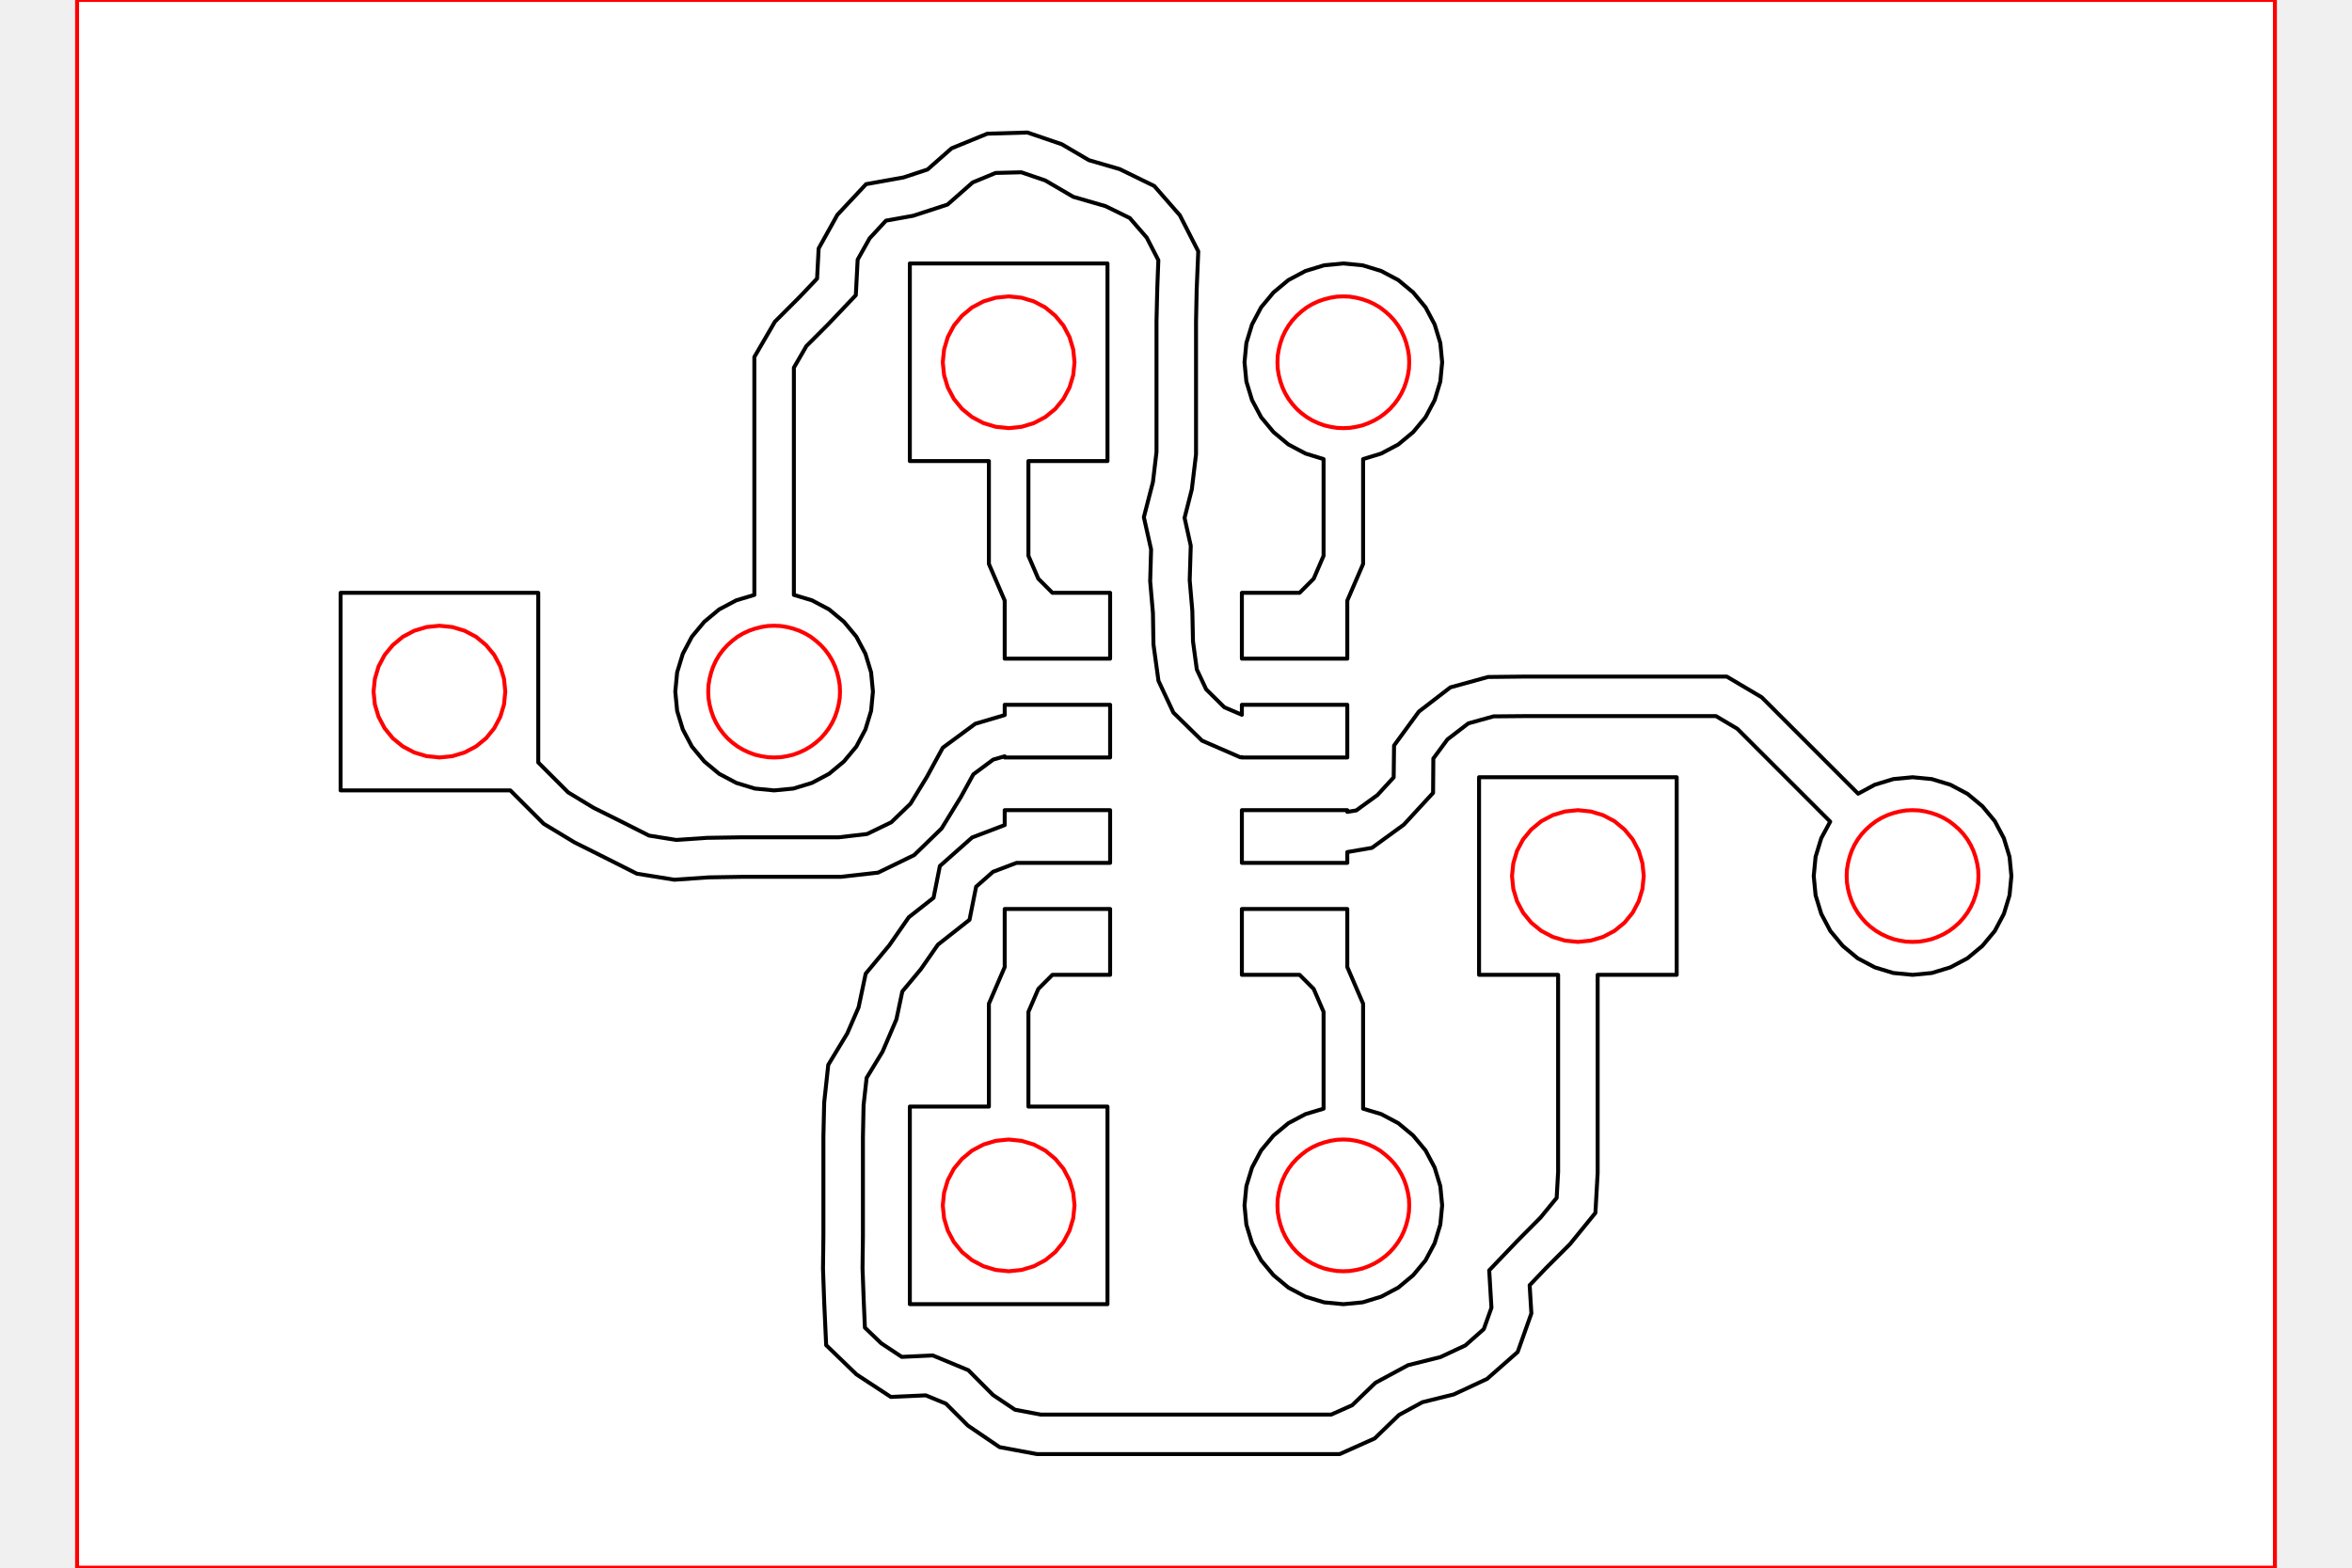
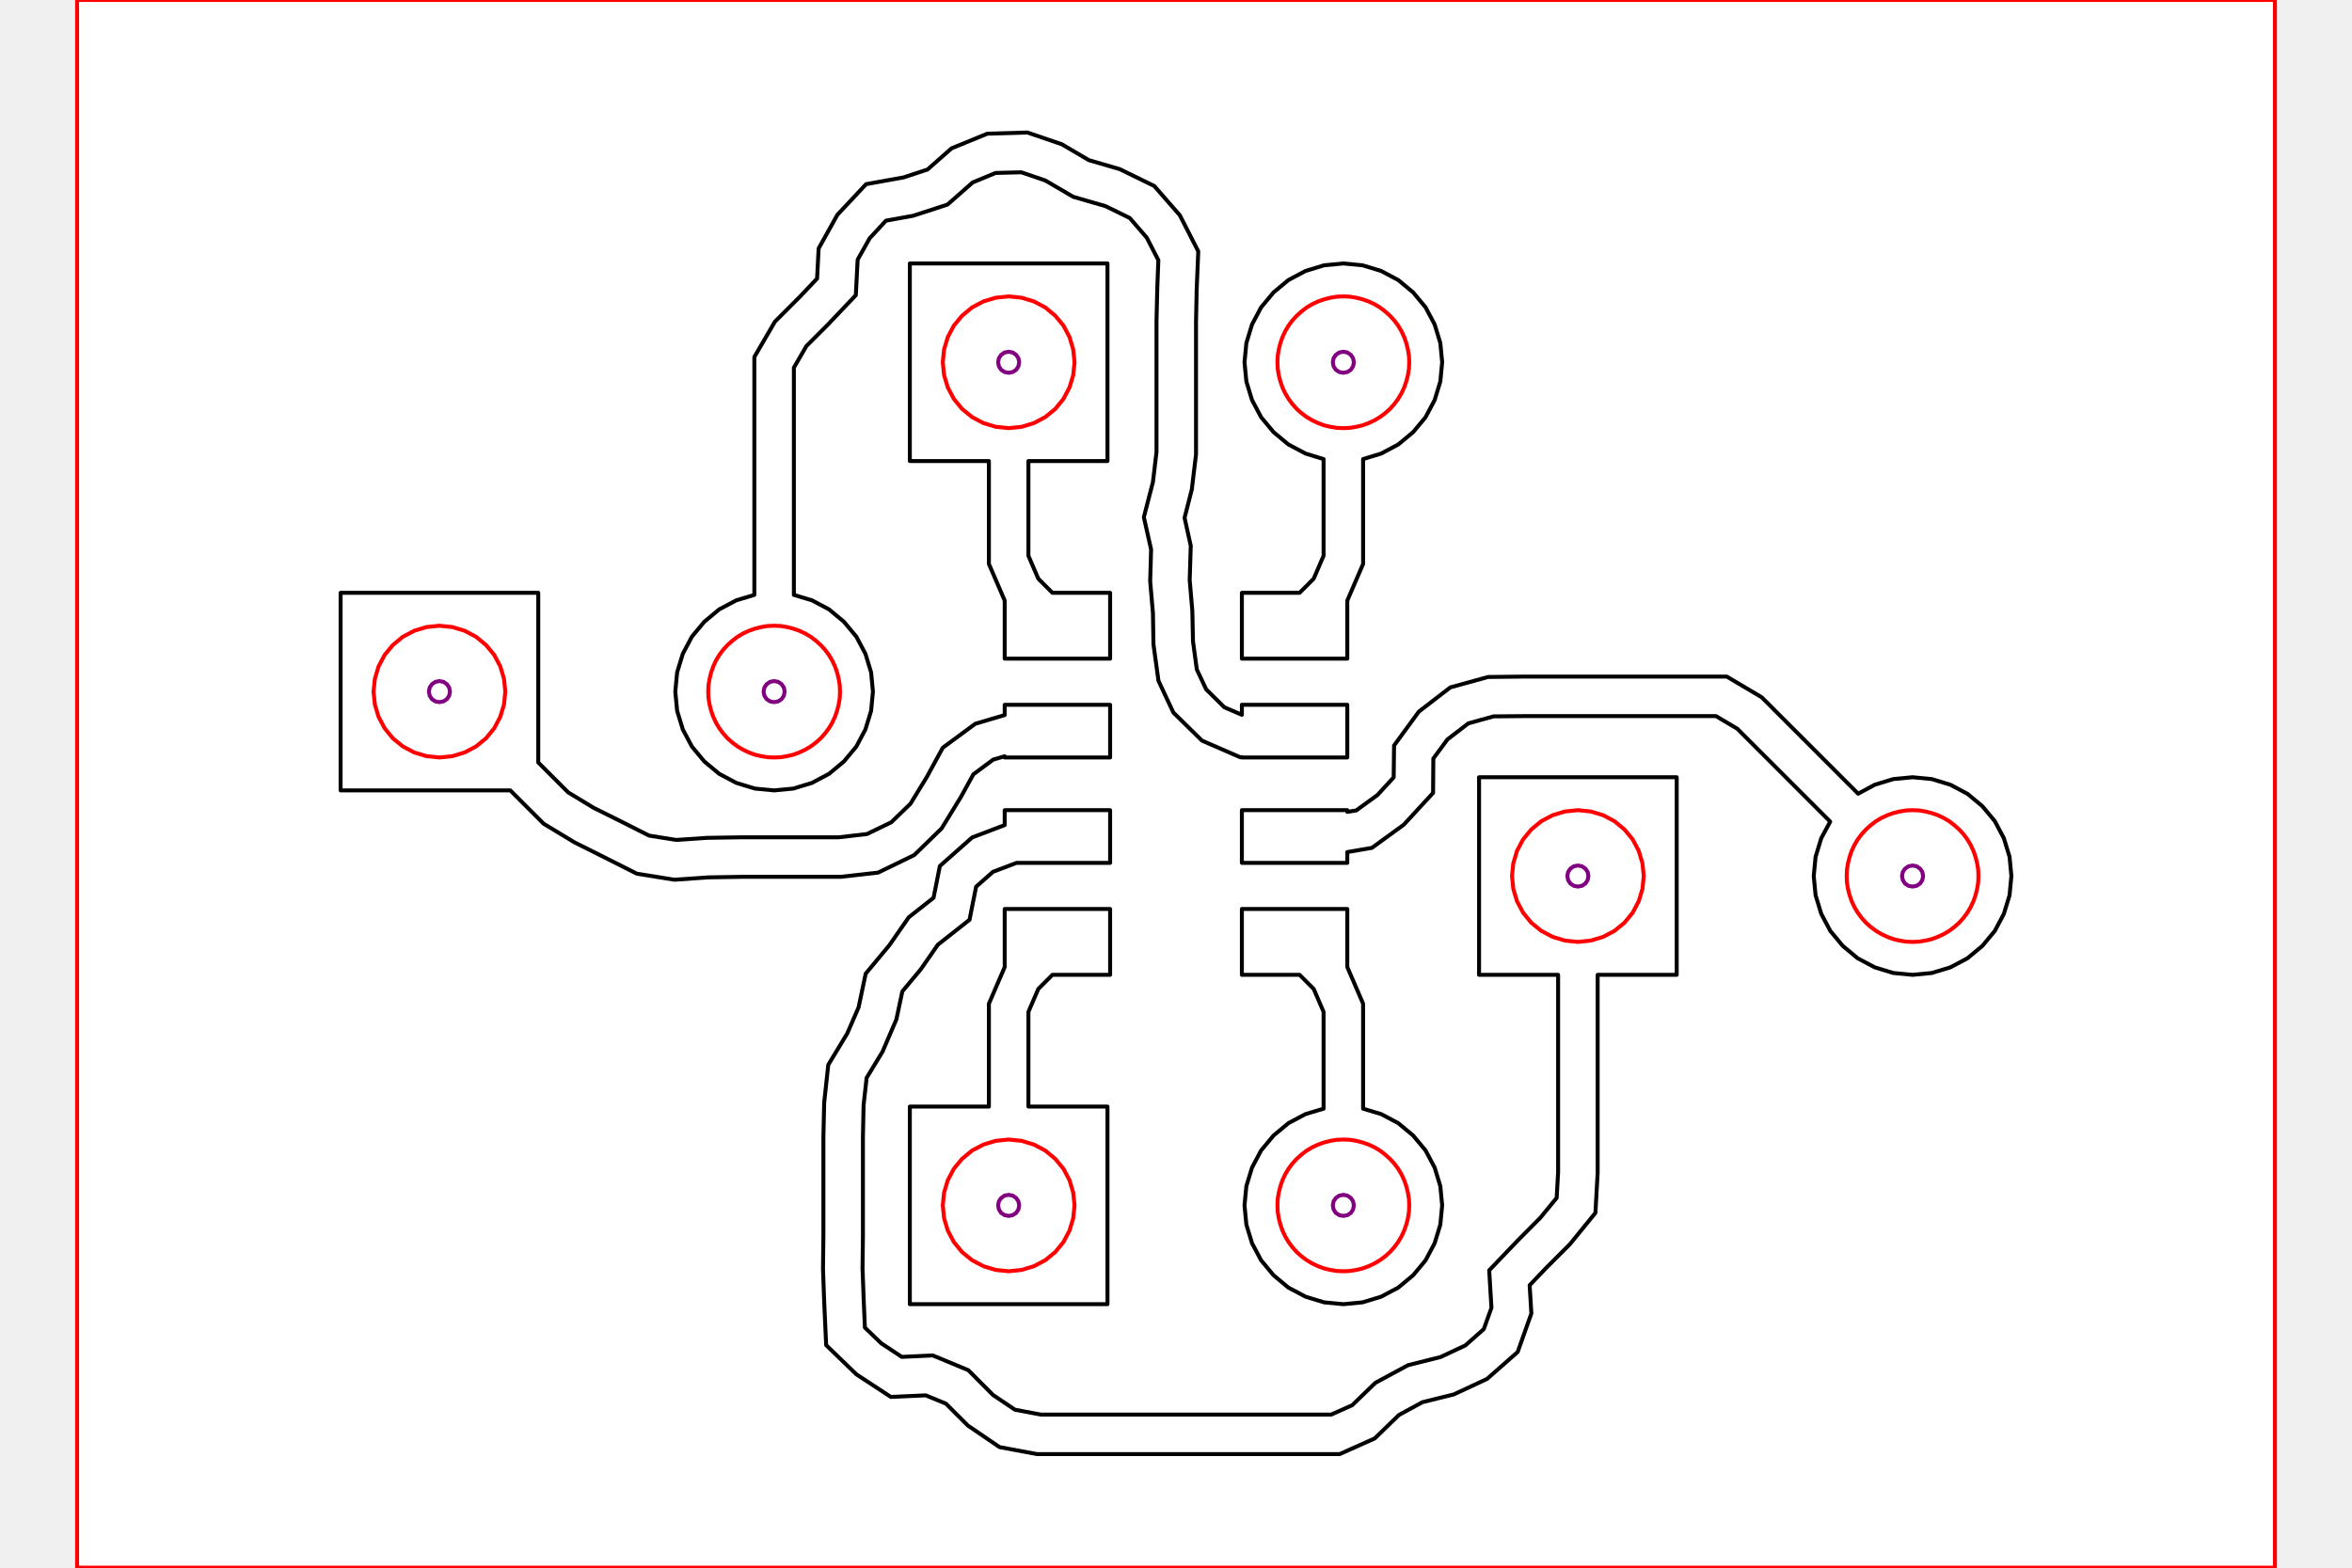
<svg xmlns="http://www.w3.org/2000/svg" width="600" height="400" viewBox="-2.5 -0.762 16.68 11.9" style="background-color: white;">
  <rect x="-2.5" y="-0.762" width="16.68" height="11.9" fill="white" />
  <g transform="matrix(1 0 0 -1 0 10.37584)">
    <g transform="matrix(1,0,0,1,0,0)">
      <path d="M 5.07 1.988 L 5.06 2.085 L 5.032 2.179 L 4.986 2.266 L 4.924 2.341 L 4.848 2.404 L 4.761 2.45 L 4.668 2.478 L 4.57 2.488 L 4.472 2.478 L 4.379 2.45 L 4.292 2.404 L 4.216 2.341 L 4.154 2.266 L 4.108 2.179 L 4.08 2.085 L 4.07 1.988 L 4.08 1.89 L 4.108 1.797 L 4.154 1.71 L 4.216 1.634 L 4.292 1.572 L 4.379 1.526 L 4.472 1.498 L 4.57 1.488 L 4.668 1.498 L 4.761 1.526 L 4.848 1.572 L 4.924 1.634 L 4.986 1.71 L 5.032 1.797 L 5.06 1.89 L 5.07 1.988 L 5.07 1.988 Z" fill="none" stroke="#FF0000" stroke-width="0.03" stroke-linecap="round" stroke-linejoin="round" />
    </g>
    <g transform="matrix(1,0,0,1,0,0)">
      <path d="M 7.61 1.988 L 7.608 2.037 L 7.6 2.085 L 7.588 2.133 L 7.572 2.179 L 7.551 2.224 L 7.526 2.266 L 7.497 2.305 L 7.464 2.341 L 7.427 2.374 L 7.388 2.404 L 7.346 2.429 L 7.301 2.45 L 7.255 2.466 L 7.208 2.478 L 7.159 2.486 L 7.11 2.488 L 7.061 2.486 L 7.012 2.478 L 6.965 2.466 L 6.919 2.45 L 6.874 2.429 L 6.832 2.404 L 6.793 2.374 L 6.756 2.341 L 6.723 2.305 L 6.694 2.266 L 6.669 2.224 L 6.648 2.179 L 6.632 2.133 L 6.62 2.085 L 6.612 2.037 L 6.61 1.988 L 6.612 1.939 L 6.62 1.89 L 6.632 1.843 L 6.648 1.797 L 6.669 1.752 L 6.694 1.71 L 6.723 1.671 L 6.756 1.634 L 6.793 1.601 L 6.832 1.572 L 6.874 1.547 L 6.919 1.526 L 6.965 1.509 L 7.012 1.498 L 7.061 1.49 L 7.11 1.488 L 7.159 1.49 L 7.208 1.498 L 7.255 1.509 L 7.301 1.526 L 7.346 1.547 L 7.388 1.572 L 7.427 1.601 L 7.464 1.634 L 7.497 1.671 L 7.526 1.71 L 7.551 1.752 L 7.572 1.797 L 7.588 1.843 L 7.6 1.89 L 7.608 1.939 L 7.61 1.988 L 7.61 1.988 Z" fill="none" stroke="#FF0000" stroke-width="0.03" stroke-linecap="round" stroke-linejoin="round" />
    </g>
    <g transform="matrix(1,0,0,1,0,0)">
      <path d="M 5.07 8.388 L 5.06 8.485 L 5.032 8.579 L 4.986 8.666 L 4.924 8.741 L 4.848 8.804 L 4.761 8.85 L 4.668 8.878 L 4.57 8.888 L 4.472 8.878 L 4.379 8.85 L 4.292 8.804 L 4.216 8.741 L 4.154 8.666 L 4.108 8.579 L 4.08 8.485 L 4.07 8.388 L 4.08 8.29 L 4.108 8.197 L 4.154 8.11 L 4.216 8.034 L 4.292 7.972 L 4.379 7.926 L 4.472 7.898 L 4.57 7.888 L 4.668 7.898 L 4.761 7.926 L 4.848 7.972 L 4.924 8.034 L 4.986 8.11 L 5.032 8.197 L 5.06 8.29 L 5.07 8.388 L 5.07 8.388 Z" fill="none" stroke="#FF0000" stroke-width="0.03" stroke-linecap="round" stroke-linejoin="round" />
    </g>
    <g transform="matrix(1,0,0,1,0,0)">
      <path d="M 7.61 8.388 L 7.608 8.437 L 7.6 8.485 L 7.588 8.533 L 7.572 8.579 L 7.551 8.624 L 7.526 8.666 L 7.497 8.705 L 7.464 8.741 L 7.427 8.774 L 7.388 8.804 L 7.346 8.829 L 7.301 8.85 L 7.255 8.866 L 7.208 8.878 L 7.159 8.886 L 7.11 8.888 L 7.061 8.886 L 7.012 8.878 L 6.965 8.866 L 6.919 8.85 L 6.874 8.829 L 6.832 8.804 L 6.793 8.774 L 6.756 8.741 L 6.723 8.705 L 6.694 8.666 L 6.669 8.624 L 6.648 8.579 L 6.632 8.533 L 6.62 8.485 L 6.612 8.437 L 6.61 8.388 L 6.612 8.339 L 6.62 8.29 L 6.632 8.243 L 6.648 8.197 L 6.669 8.152 L 6.694 8.11 L 6.723 8.071 L 6.756 8.034 L 6.793 8.001 L 6.832 7.972 L 6.874 7.947 L 6.919 7.926 L 6.965 7.909 L 7.012 7.898 L 7.061 7.89 L 7.11 7.888 L 7.159 7.89 L 7.208 7.898 L 7.255 7.909 L 7.301 7.926 L 7.346 7.947 L 7.388 7.972 L 7.427 8.001 L 7.464 8.034 L 7.497 8.071 L 7.526 8.11 L 7.551 8.152 L 7.572 8.197 L 7.588 8.243 L 7.6 8.29 L 7.608 8.339 L 7.61 8.388 L 7.61 8.388 Z" fill="none" stroke="#FF0000" stroke-width="0.03" stroke-linecap="round" stroke-linejoin="round" />
    </g>
    <g transform="matrix(1,0,0,1,0,0)">
      <path d="M 0.75 5.888 L 0.74 5.985 L 0.712 6.079 L 0.666 6.166 L 0.604 6.241 L 0.528 6.304 L 0.441 6.35 L 0.348 6.378 L 0.25 6.388 L 0.152 6.378 L 0.059 6.35 L -0.028 6.304 L -0.104 6.241 L -0.166 6.166 L -0.212 6.079 L -0.24 5.985 L -0.25 5.888 L -0.24 5.79 L -0.212 5.697 L -0.166 5.61 L -0.104 5.534 L -0.028 5.472 L 0.059 5.426 L 0.152 5.398 L 0.25 5.388 L 0.348 5.398 L 0.441 5.426 L 0.528 5.472 L 0.604 5.534 L 0.666 5.61 L 0.712 5.697 L 0.74 5.79 L 0.75 5.888 L 0.75 5.888 Z" fill="none" stroke="#FF0000" stroke-width="0.03" stroke-linecap="round" stroke-linejoin="round" />
    </g>
    <g transform="matrix(1,0,0,1,0,0)">
      <path d="M 3.29 5.888 L 3.288 5.937 L 3.28 5.985 L 3.268 6.033 L 3.252 6.079 L 3.231 6.124 L 3.206 6.166 L 3.177 6.205 L 3.144 6.241 L 3.107 6.274 L 3.068 6.304 L 3.026 6.329 L 2.981 6.35 L 2.935 6.366 L 2.888 6.378 L 2.839 6.386 L 2.79 6.388 L 2.741 6.386 L 2.692 6.378 L 2.645 6.366 L 2.599 6.35 L 2.554 6.329 L 2.512 6.304 L 2.473 6.274 L 2.436 6.241 L 2.403 6.205 L 2.374 6.166 L 2.349 6.124 L 2.328 6.079 L 2.312 6.033 L 2.3 5.985 L 2.292 5.937 L 2.29 5.888 L 2.292 5.839 L 2.3 5.79 L 2.312 5.743 L 2.328 5.697 L 2.349 5.652 L 2.374 5.61 L 2.403 5.571 L 2.436 5.534 L 2.473 5.501 L 2.512 5.472 L 2.554 5.447 L 2.599 5.426 L 2.645 5.409 L 2.692 5.398 L 2.741 5.39 L 2.79 5.388 L 2.839 5.39 L 2.888 5.398 L 2.935 5.409 L 2.981 5.426 L 3.026 5.447 L 3.068 5.472 L 3.107 5.501 L 3.144 5.534 L 3.177 5.571 L 3.206 5.61 L 3.231 5.652 L 3.252 5.697 L 3.268 5.743 L 3.28 5.79 L 3.288 5.839 L 3.29 5.888 L 3.29 5.888 Z" fill="none" stroke="#FF0000" stroke-width="0.03" stroke-linecap="round" stroke-linejoin="round" />
    </g>
    <g transform="matrix(1,0,0,1,0,0)">
      <path d="M 9.39 4.488 L 9.38 4.585 L 9.352 4.679 L 9.306 4.766 L 9.244 4.841 L 9.168 4.904 L 9.081 4.95 L 8.988 4.978 L 8.89 4.988 L 8.792 4.978 L 8.699 4.95 L 8.612 4.904 L 8.536 4.841 L 8.474 4.766 L 8.428 4.679 L 8.4 4.585 L 8.39 4.488 L 8.4 4.39 L 8.428 4.297 L 8.474 4.21 L 8.536 4.134 L 8.612 4.072 L 8.699 4.026 L 8.792 3.998 L 8.89 3.988 L 8.988 3.998 L 9.081 4.026 L 9.168 4.072 L 9.244 4.134 L 9.306 4.21 L 9.352 4.297 L 9.38 4.39 L 9.39 4.488 L 9.39 4.488 Z" fill="none" stroke="#FF0000" stroke-width="0.03" stroke-linecap="round" stroke-linejoin="round" />
    </g>
    <g transform="matrix(1,0,0,1,0,0)">
      <path d="M 11.93 4.488 L 11.928 4.537 L 11.92 4.585 L 11.908 4.633 L 11.892 4.679 L 11.871 4.724 L 11.846 4.766 L 11.817 4.805 L 11.784 4.841 L 11.747 4.874 L 11.708 4.904 L 11.666 4.929 L 11.621 4.95 L 11.575 4.966 L 11.528 4.978 L 11.479 4.986 L 11.43 4.988 L 11.381 4.986 L 11.332 4.978 L 11.285 4.966 L 11.239 4.95 L 11.194 4.929 L 11.152 4.904 L 11.113 4.874 L 11.076 4.841 L 11.043 4.805 L 11.014 4.766 L 10.989 4.724 L 10.968 4.679 L 10.952 4.633 L 10.94 4.585 L 10.932 4.537 L 10.93 4.488 L 10.932 4.439 L 10.94 4.39 L 10.952 4.343 L 10.968 4.297 L 10.989 4.252 L 11.014 4.21 L 11.043 4.171 L 11.076 4.134 L 11.113 4.101 L 11.152 4.072 L 11.194 4.047 L 11.239 4.026 L 11.285 4.009 L 11.332 3.998 L 11.381 3.99 L 11.43 3.988 L 11.479 3.99 L 11.528 3.998 L 11.575 4.009 L 11.621 4.026 L 11.666 4.047 L 11.708 4.072 L 11.747 4.101 L 11.784 4.134 L 11.817 4.171 L 11.846 4.21 L 11.871 4.252 L 11.892 4.297 L 11.908 4.343 L 11.92 4.39 L 11.928 4.439 L 11.93 4.488 L 11.93 4.488 Z" fill="none" stroke="#FF0000" stroke-width="0.03" stroke-linecap="round" stroke-linejoin="round" />
    </g>
    <g transform="matrix(1,0,0,1,0,0)">
      <path d="M -2.5 -0.762 L 14.18 -0.762 L 14.18 11.138 L -2.5 11.138 L -2.5 -0.762 L -2.5 -0.762 Z" fill="none" stroke="#FF0000" stroke-width="0.03" stroke-linecap="round" stroke-linejoin="round" />
    </g>
    <g transform="matrix(1,0,0,1,0,0)">
-       <path d="M 7.14 4.67 L 7.327 4.702 L 7.569 4.878 L 7.791 5.119 L 7.793 5.38 L 7.9 5.525 L 8.059 5.647 L 8.25 5.7 L 8.48 5.702 L 9.938 5.702 L 10.1 5.606 L 10.805 4.901 L 10.737 4.775 L 10.694 4.634 L 10.68 4.488 L 10.694 4.342 L 10.737 4.201 L 10.806 4.071 L 10.9 3.958 L 11.013 3.864 L 11.143 3.795 L 11.284 3.752 L 11.43 3.738 L 11.576 3.752 L 11.717 3.795 L 11.847 3.864 L 11.96 3.958 L 12.054 4.071 L 12.123 4.201 L 12.166 4.342 L 12.18 4.488 L 12.166 4.634 L 12.123 4.775 L 12.054 4.905 L 11.96 5.018 L 11.847 5.112 L 11.717 5.181 L 11.576 5.224 L 11.43 5.238 L 11.284 5.224 L 11.143 5.181 L 11.017 5.113 L 10.285 5.845 L 10.02 6.002 L 8.478 6.002 L 8.208 5.999 L 7.922 5.92 L 7.683 5.736 L 7.495 5.479 L 7.492 5.237 L 7.369 5.103 L 7.208 4.986 L 7.14 4.975 L 7.14 4.988 L 6.34 4.988 L 6.34 4.588 L 7.14 4.588 L 7.14 4.67 L 7.14 4.67" fill="none" stroke="#000000" stroke-width="0.03" stroke-linecap="round" stroke-linejoin="round" />
+       <path d="M 4.65 1.988 L 4.644 2.019 L 4.627 2.044 L 4.601 2.062 L 4.57 2.068 L 4.539 2.062 L 4.513 2.044 L 4.496 2.019 L 4.49 1.988 L 4.496 1.957 L 4.513 1.931 L 4.539 1.914 L 4.57 1.908 L 4.601 1.914 L 4.627 1.931 L 4.644 1.957 L 4.65 1.988 L 4.65 1.988 Z" fill="none" stroke="#800080" stroke-width="0.03" stroke-linecap="round" stroke-linejoin="round" />
    </g>
    <g transform="matrix(1,0,0,1,0,0)">
-       <path d="M 4.63 4.588 L 5.34 4.588 L 5.34 4.988 L 4.54 4.988 L 4.54 4.875 L 4.293 4.781 L 4.048 4.564 L 4 4.323 L 3.812 4.175 L 3.664 3.962 L 3.485 3.747 L 3.431 3.491 L 3.345 3.293 L 3.201 3.055 L 3.17 2.769 L 3.164 2.511 L 3.164 2.009 L 3.164 1.76 L 3.161 1.507 L 3.17 1.254 L 3.185 0.927 L 3.415 0.705 L 3.676 0.534 L 3.941 0.546 L 4.094 0.483 L 4.26 0.317 L 4.501 0.153 L 4.786 0.1 L 7.082 0.1 L 7.348 0.219 L 7.532 0.397 L 7.71 0.494 L 7.948 0.553 L 8.201 0.671 L 8.433 0.875 L 8.537 1.168 L 8.524 1.382 L 8.649 1.513 L 8.83 1.694 L 9.023 1.931 L 9.04 2.234 L 9.04 3.738 L 9.64 3.738 L 9.64 5.238 L 8.14 5.238 L 8.14 3.738 L 8.74 3.738 L 8.74 2.242 L 8.729 2.045 L 8.606 1.895 L 8.434 1.722 L 8.217 1.495 L 8.234 1.211 L 8.176 1.049 L 8.036 0.925 L 7.848 0.837 L 7.601 0.775 L 7.353 0.641 L 7.177 0.471 L 7.018 0.4 L 4.814 0.4 L 4.618 0.437 L 4.451 0.549 L 4.264 0.737 L 3.994 0.849 L 3.759 0.838 L 3.603 0.941 L 3.479 1.06 L 3.47 1.266 L 3.461 1.511 L 3.464 1.758 L 3.464 2.009 L 3.464 2.508 L 3.469 2.749 L 3.492 2.956 L 3.613 3.155 L 3.718 3.4 L 3.763 3.612 L 3.903 3.78 L 4.033 3.967 L 4.273 4.156 L 4.323 4.407 L 4.451 4.52 L 4.63 4.588 L 4.63 4.588" fill="none" stroke="#000000" stroke-width="0.03" stroke-linecap="round" stroke-linejoin="round" />
+       <path d="M 7.19 1.988 L 7.184 2.019 L 7.167 2.044 L 7.141 2.062 L 7.11 2.068 L 7.079 2.062 L 7.053 2.044 L 7.036 2.019 L 7.03 1.988 L 7.036 1.957 L 7.053 1.931 L 7.079 1.914 L 7.11 1.908 L 7.141 1.914 L 7.167 1.931 L 7.184 1.957 L 7.19 1.988 L 7.19 1.988 Z" fill="none" stroke="#800080" stroke-width="0.03" stroke-linecap="round" stroke-linejoin="round" />
    </g>
    <g transform="matrix(1,0,0,1,0,0)">
-       <path d="M 6.34 5.391 L 6.34 5.388 L 7.14 5.388 L 7.14 5.788 L 6.34 5.788 L 6.34 5.712 L 6.207 5.769 L 6.069 5.905 L 5.998 6.056 L 5.969 6.269 L 5.964 6.5 L 5.944 6.734 L 5.952 6.995 L 5.905 7.207 L 5.96 7.423 L 5.992 7.689 L 5.992 8.448 L 5.992 8.697 L 5.997 8.943 L 6.009 9.23 L 5.869 9.504 L 5.675 9.726 L 5.413 9.854 L 5.179 9.922 L 4.973 10.043 L 4.712 10.132 L 4.408 10.123 L 4.137 10.012 L 3.954 9.851 L 3.772 9.791 L 3.488 9.74 L 3.27 9.507 L 3.128 9.252 L 3.116 9.023 L 2.985 8.885 L 2.796 8.696 L 2.64 8.428 L 2.64 6.622 L 2.503 6.581 L 2.373 6.512 L 2.26 6.418 L 2.166 6.305 L 2.097 6.175 L 2.054 6.034 L 2.04 5.888 L 2.054 5.742 L 2.097 5.601 L 2.166 5.471 L 2.26 5.358 L 2.373 5.264 L 2.503 5.195 L 2.644 5.152 L 2.79 5.138 L 2.936 5.152 L 3.077 5.195 L 3.207 5.264 L 3.32 5.358 L 3.414 5.471 L 3.483 5.601 L 3.526 5.742 L 3.54 5.888 L 3.526 6.034 L 3.483 6.175 L 3.414 6.305 L 3.32 6.418 L 3.207 6.512 L 3.077 6.581 L 2.94 6.622 L 2.94 8.347 L 3.035 8.511 L 3.2 8.676 L 3.41 8.897 L 3.424 9.167 L 3.515 9.329 L 3.639 9.463 L 3.845 9.5 L 4.106 9.585 L 4.297 9.753 L 4.471 9.825 L 4.666 9.83 L 4.848 9.768 L 5.06 9.644 L 5.305 9.573 L 5.489 9.483 L 5.618 9.334 L 5.706 9.163 L 5.698 8.953 L 5.692 8.7 L 5.692 8.448 L 5.692 7.707 L 5.665 7.479 L 5.596 7.212 L 5.651 6.967 L 5.644 6.726 L 5.665 6.484 L 5.669 6.246 L 5.707 5.97 L 5.82 5.729 L 6.037 5.516 L 6.329 5.389 L 6.34 5.391 L 6.34 5.391" fill="none" stroke="#000000" stroke-width="0.03" stroke-linecap="round" stroke-linejoin="round" />
+       <path d="M 4.65 8.388 L 4.644 8.419 L 4.627 8.444 L 4.601 8.462 L 4.57 8.468 L 4.539 8.462 L 4.513 8.444 L 4.496 8.419 L 4.49 8.388 L 4.496 8.357 L 4.513 8.331 L 4.539 8.314 L 4.57 8.308 L 4.601 8.314 L 4.627 8.331 L 4.644 8.357 L 4.65 8.388 L 4.65 8.388 Z" fill="none" stroke="#800080" stroke-width="0.03" stroke-linecap="round" stroke-linejoin="round" />
    </g>
    <g transform="matrix(1,0,0,1,0,0)">
-       <path d="M 4.54 5.397 L 4.54 5.388 L 5.34 5.388 L 5.34 5.788 L 4.54 5.788 L 4.54 5.71 L 4.317 5.644 L 4.07 5.462 L 3.949 5.24 L 3.825 5.037 L 3.679 4.896 L 3.495 4.807 L 3.28 4.782 L 2.537 4.782 L 2.282 4.778 L 2.047 4.762 L 1.841 4.795 L 1.639 4.897 L 1.42 5.006 L 1.227 5.123 L 1 5.35 L 1 6.638 L -0.5 6.638 L -0.5 5.138 L 0.788 5.138 L 1.041 4.885 L 1.276 4.743 L 1.504 4.629 L 1.748 4.506 L 2.033 4.46 L 2.295 4.478 L 2.54 4.482 L 3.297 4.482 L 3.579 4.514 L 3.853 4.647 L 4.061 4.849 L 4.208 5.089 L 4.302 5.26 L 4.453 5.372 L 4.54 5.397 L 4.54 5.397" fill="none" stroke="#000000" stroke-width="0.03" stroke-linecap="round" stroke-linejoin="round" />
+       <path d="M 7.19 8.388 L 7.184 8.419 L 7.167 8.444 L 7.141 8.462 L 7.11 8.468 L 7.079 8.462 L 7.053 8.444 L 7.036 8.419 L 7.03 8.388 L 7.036 8.357 L 7.053 8.331 L 7.079 8.314 L 7.11 8.308 L 7.141 8.314 L 7.167 8.331 L 7.184 8.357 L 7.19 8.388 L 7.19 8.388 Z" fill="none" stroke="#800080" stroke-width="0.03" stroke-linecap="round" stroke-linejoin="round" />
+     </g>
+     <g transform="matrix(1,0,0,1,0,0)">
+       <path d="M 0.33 5.888 L 0.324 5.919 L 0.307 5.944 L 0.281 5.962 L 0.25 5.968 L 0.219 5.962 L 0.193 5.944 L 0.176 5.919 L 0.17 5.888 L 0.176 5.857 L 0.193 5.831 L 0.219 5.814 L 0.25 5.808 L 0.281 5.814 L 0.307 5.831 L 0.324 5.857 L 0.33 5.888 L 0.33 5.888 Z" fill="none" stroke="#800080" stroke-width="0.03" stroke-linecap="round" stroke-linejoin="round" />
+     </g>
+     <g transform="matrix(1,0,0,1,0,0)">
+       <path d="M 2.87 5.888 L 2.864 5.919 L 2.847 5.944 L 2.821 5.962 L 2.79 5.968 L 2.759 5.962 L 2.733 5.944 L 2.716 5.919 L 2.71 5.888 L 2.716 5.857 L 2.733 5.831 L 2.759 5.814 L 2.79 5.808 L 2.821 5.814 L 2.847 5.831 L 2.864 5.857 L 2.87 5.888 L 2.87 5.888 Z" fill="none" stroke="#800080" stroke-width="0.03" stroke-linecap="round" stroke-linejoin="round" />
+     </g>
+     <g transform="matrix(1,0,0,1,0,0)">
+       <path d="M 8.97 4.488 L 8.964 4.519 L 8.947 4.544 L 8.921 4.562 L 8.89 4.568 L 8.859 4.562 L 8.833 4.544 L 8.816 4.519 L 8.81 4.488 L 8.816 4.457 L 8.833 4.431 L 8.859 4.414 L 8.89 4.408 L 8.921 4.414 L 8.947 4.431 L 8.964 4.457 L 8.97 4.488 L 8.97 4.488 Z" fill="none" stroke="#800080" stroke-width="0.03" stroke-linecap="round" stroke-linejoin="round" />
+     </g>
+     <g transform="matrix(1,0,0,1,0,0)">
+       <path d="M 11.51 4.488 L 11.504 4.519 L 11.487 4.544 L 11.461 4.562 L 11.43 4.568 L 11.399 4.562 L 11.373 4.544 L 11.356 4.519 L 11.35 4.488 L 11.356 4.457 L 11.373 4.431 L 11.399 4.414 L 11.43 4.408 L 11.461 4.414 L 11.487 4.431 L 11.504 4.457 L 11.51 4.488 L 11.51 4.488 Z" fill="none" stroke="#800080" stroke-width="0.03" stroke-linecap="round" stroke-linejoin="round" />
+     </g>
+     <g transform="matrix(1,0,0,1,0,0)">
+       <path d="M 11.576 3.752 L 11.717 3.795 L 11.847 3.864 L 11.96 3.958 L 12.054 4.071 L 12.123 4.201 L 12.166 4.342 L 12.18 4.488 L 12.166 4.634 L 12.123 4.775 L 12.054 4.905 L 11.96 5.018 L 11.847 5.112 L 11.717 5.181 L 11.576 5.224 L 11.43 5.238 L 11.284 5.224 L 11.143 5.181 L 11.017 5.113 L 10.285 5.845 L 10.02 6.002 L 8.478 6.002 L 8.208 5.999 L 7.922 5.92 L 7.683 5.736 L 7.495 5.479 L 7.492 5.237 L 7.369 5.103 L 7.208 4.986 L 7.14 4.975 L 7.14 4.988 L 6.34 4.988 L 6.34 4.588 L 7.14 4.588 L 7.14 4.67 L 7.327 4.702 L 7.569 4.878 L 7.791 5.119 L 7.793 5.38 L 7.9 5.525 L 8.059 5.647 L 8.25 5.7 L 8.48 5.702 L 9.938 5.702 L 10.1 5.606 L 10.805 4.901 L 10.737 4.775 L 10.694 4.634 L 10.68 4.488 L 10.694 4.342 L 10.737 4.201 L 10.806 4.071 L 10.9 3.958 L 11.013 3.864 L 11.143 3.795 L 11.284 3.752 L 11.43 3.738 L 11.576 3.752 L 11.576 3.752" fill="none" stroke="#000000" stroke-width="0.03" stroke-linecap="round" stroke-linejoin="round" />
+     </g>
+     <g transform="matrix(1,0,0,1,0,0)">
+       <path d="M 7.348 0.219 L 7.532 0.397 L 7.71 0.494 L 7.948 0.553 L 8.201 0.671 L 8.433 0.875 L 8.537 1.168 L 8.524 1.382 L 8.649 1.513 L 8.83 1.694 L 9.023 1.931 L 9.04 2.234 L 9.04 3.738 L 9.64 3.738 L 9.64 5.238 L 8.14 5.238 L 8.14 3.738 L 8.74 3.738 L 8.74 2.242 L 8.729 2.045 L 8.606 1.895 L 8.434 1.722 L 8.217 1.495 L 8.234 1.211 L 8.176 1.049 L 8.036 0.925 L 7.848 0.837 L 7.601 0.775 L 7.353 0.641 L 7.177 0.471 L 7.018 0.4 L 4.814 0.4 L 4.618 0.437 L 4.451 0.549 L 4.264 0.737 L 3.994 0.849 L 3.759 0.838 L 3.603 0.941 L 3.479 1.06 L 3.47 1.266 L 3.461 1.511 L 3.464 1.758 L 3.464 2.508 L 3.469 2.749 L 3.492 2.956 L 3.613 3.155 L 3.718 3.4 L 3.763 3.612 L 3.903 3.78 L 4.033 3.967 L 4.273 4.156 L 4.323 4.407 L 4.451 4.52 L 4.63 4.588 L 5.34 4.588 L 5.34 4.988 L 4.54 4.988 L 4.54 4.875 L 4.293 4.781 L 4.048 4.564 L 4 4.323 L 3.812 4.175 L 3.664 3.962 L 3.485 3.747 L 3.431 3.491 L 3.345 3.293 L 3.201 3.055 L 3.17 2.769 L 3.164 2.511 L 3.164 1.76 L 3.161 1.507 L 3.17 1.254 L 3.185 0.927 L 3.415 0.705 L 3.676 0.534 L 3.941 0.546 L 4.094 0.483 L 4.26 0.317 L 4.501 0.153 L 4.786 0.1 L 7.082 0.1 L 7.348 0.219 L 7.348 0.219" fill="none" stroke="#000000" stroke-width="0.03" stroke-linecap="round" stroke-linejoin="round" />
+     </g>
+     <g transform="matrix(1,0,0,1,0,0)">
+       <path d="M 2.936 5.152 L 3.077 5.195 L 3.207 5.264 L 3.32 5.358 L 3.414 5.471 L 3.483 5.601 L 3.526 5.742 L 3.54 5.888 L 3.526 6.034 L 3.483 6.175 L 3.414 6.305 L 3.32 6.418 L 3.207 6.512 L 3.077 6.581 L 2.94 6.622 L 2.94 8.347 L 3.035 8.511 L 3.2 8.676 L 3.41 8.897 L 3.424 9.167 L 3.515 9.329 L 3.639 9.463 L 3.845 9.5 L 4.106 9.585 L 4.297 9.753 L 4.471 9.825 L 4.666 9.83 L 4.848 9.768 L 5.06 9.644 L 5.305 9.573 L 5.489 9.483 L 5.618 9.334 L 5.706 9.163 L 5.698 8.953 L 5.692 8.7 L 5.692 7.707 L 5.665 7.479 L 5.596 7.212 L 5.651 6.967 L 5.644 6.726 L 5.665 6.484 L 5.669 6.246 L 5.707 5.97 L 5.82 5.729 L 6.037 5.516 L 6.329 5.389 L 6.34 5.391 L 6.34 5.388 L 7.14 5.388 L 7.14 5.788 L 6.34 5.788 L 6.34 5.712 L 6.207 5.769 L 6.069 5.905 L 5.998 6.056 L 5.969 6.269 L 5.964 6.5 L 5.944 6.734 L 5.952 6.995 L 5.905 7.207 L 5.96 7.423 L 5.992 7.689 L 5.992 8.697 L 5.997 8.943 L 6.009 9.23 L 5.869 9.504 L 5.675 9.726 L 5.413 9.854 L 5.179 9.922 L 4.973 10.043 L 4.712 10.132 L 4.408 10.123 L 4.137 10.012 L 3.954 9.851 L 3.772 9.791 L 3.488 9.74 L 3.27 9.507 L 3.128 9.252 L 3.116 9.023 L 2.985 8.885 L 2.796 8.696 L 2.64 8.428 L 2.64 6.622 L 2.503 6.581 L 2.373 6.512 L 2.26 6.418 L 2.166 6.305 L 2.097 6.175 L 2.054 6.034 L 2.04 5.888 L 2.054 5.742 L 2.097 5.601 L 2.166 5.471 L 2.26 5.358 L 2.373 5.264 L 2.503 5.195 L 2.644 5.152 L 2.79 5.138 L 2.936 5.152 L 2.936 5.152" fill="none" stroke="#000000" stroke-width="0.03" stroke-linecap="round" stroke-linejoin="round" />
+     </g>
+     <g transform="matrix(1,0,0,1,0,0)">
+       <path d="M 2.295 4.478 L 2.54 4.482 L 3.297 4.482 L 3.579 4.514 L 3.853 4.647 L 4.061 4.849 L 4.208 5.089 L 4.302 5.26 L 4.453 5.372 L 4.54 5.397 L 4.54 5.388 L 5.34 5.388 L 5.34 5.788 L 4.54 5.788 L 4.54 5.71 L 4.317 5.644 L 4.07 5.462 L 3.949 5.24 L 3.825 5.037 L 3.679 4.896 L 3.495 4.807 L 3.28 4.782 L 2.537 4.782 L 2.282 4.778 L 2.047 4.762 L 1.841 4.795 L 1.639 4.897 L 1.42 5.006 L 1.227 5.123 L 1 5.35 L 1 6.638 L -0.5 6.638 L -0.5 5.138 L 0.788 5.138 L 1.041 4.885 L 1.276 4.743 L 1.504 4.629 L 1.748 4.506 L 2.033 4.46 L 2.295 4.478 L 2.295 4.478" fill="none" stroke="#000000" stroke-width="0.03" stroke-linecap="round" stroke-linejoin="round" />
    </g>
    <g transform="matrix(1,0,0,1,0,0)">
      <path d="M 7.14 6.579 L 7.26 6.857 L 7.26 7.653 L 7.397 7.695 L 7.527 7.764 L 7.64 7.858 L 7.734 7.971 L 7.803 8.101 L 7.846 8.242 L 7.86 8.388 L 7.846 8.534 L 7.803 8.675 L 7.734 8.805 L 7.64 8.918 L 7.527 9.012 L 7.397 9.081 L 7.256 9.124 L 7.11 9.138 L 6.964 9.124 L 6.823 9.081 L 6.693 9.012 L 6.58 8.918 L 6.486 8.805 L 6.417 8.675 L 6.374 8.534 L 6.36 8.388 L 6.374 8.242 L 6.417 8.101 L 6.486 7.971 L 6.58 7.858 L 6.693 7.764 L 6.823 7.695 L 6.96 7.653 L 6.96 6.919 L 6.885 6.745 L 6.778 6.638 L 6.34 6.638 L 6.34 6.138 L 7.14 6.138 L 7.14 6.579 L 7.14 6.579" fill="none" stroke="#000000" stroke-width="0.03" stroke-linecap="round" stroke-linejoin="round" />
    </g>
    <g transform="matrix(1,0,0,1,0,0)">
-       <path d="M 4.902 6.638 L 4.795 6.745 L 4.72 6.919 L 4.72 7.638 L 5.32 7.638 L 5.32 9.138 L 3.82 9.138 L 3.82 7.638 L 4.42 7.638 L 4.42 6.857 L 4.54 6.579 L 4.54 6.138 L 5.34 6.138 L 5.34 6.638 L 4.902 6.638 L 4.902 6.638" fill="none" stroke="#000000" stroke-width="0.03" stroke-linecap="round" stroke-linejoin="round" />
+       <path d="M 5.34 6.638 L 4.902 6.638 L 4.795 6.745 L 4.72 6.919 L 4.72 7.638 L 5.32 7.638 L 5.32 9.138 L 3.82 9.138 L 3.82 7.638 L 4.42 7.638 L 4.42 6.857 L 4.54 6.579 L 4.54 6.138 L 5.34 6.138 L 5.34 6.638 L 5.34 6.638" fill="none" stroke="#000000" stroke-width="0.03" stroke-linecap="round" stroke-linejoin="round" />
    </g>
    <g transform="matrix(1,0,0,1,0,0)">
-       <path d="M 6.778 3.738 L 6.885 3.631 L 6.96 3.457 L 6.96 2.722 L 6.823 2.681 L 6.693 2.612 L 6.58 2.518 L 6.486 2.405 L 6.417 2.275 L 6.374 2.134 L 6.36 1.988 L 6.374 1.842 L 6.417 1.701 L 6.486 1.571 L 6.58 1.458 L 6.693 1.364 L 6.823 1.295 L 6.964 1.252 L 7.11 1.238 L 7.256 1.252 L 7.397 1.295 L 7.527 1.364 L 7.64 1.458 L 7.734 1.571 L 7.803 1.701 L 7.846 1.842 L 7.86 1.988 L 7.846 2.134 L 7.803 2.275 L 7.734 2.405 L 7.64 2.518 L 7.527 2.612 L 7.397 2.681 L 7.26 2.722 L 7.26 3.519 L 7.14 3.797 L 7.14 4.238 L 6.34 4.238 L 6.34 3.738 L 6.778 3.738 L 6.778 3.738" fill="none" stroke="#000000" stroke-width="0.03" stroke-linecap="round" stroke-linejoin="round" />
+       <path d="M 7.256 1.252 L 7.397 1.295 L 7.527 1.364 L 7.64 1.458 L 7.734 1.571 L 7.803 1.701 L 7.846 1.842 L 7.86 1.988 L 7.846 2.134 L 7.803 2.275 L 7.734 2.405 L 7.64 2.518 L 7.527 2.612 L 7.397 2.681 L 7.26 2.722 L 7.26 3.519 L 7.14 3.797 L 7.14 4.238 L 6.34 4.238 L 6.34 3.738 L 6.778 3.738 L 6.885 3.631 L 6.96 3.457 L 6.96 2.722 L 6.823 2.681 L 6.693 2.612 L 6.58 2.518 L 6.486 2.405 L 6.417 2.275 L 6.374 2.134 L 6.36 1.988 L 6.374 1.842 L 6.417 1.701 L 6.486 1.571 L 6.58 1.458 L 6.693 1.364 L 6.823 1.295 L 6.964 1.252 L 7.11 1.238 L 7.256 1.252 L 7.256 1.252" fill="none" stroke="#000000" stroke-width="0.03" stroke-linecap="round" stroke-linejoin="round" />
    </g>
    <g transform="matrix(1,0,0,1,0,0)">
-       <path d="M 4.902 3.738 L 5.34 3.738 L 5.34 4.238 L 4.54 4.238 L 4.54 3.797 L 4.42 3.519 L 4.42 2.738 L 3.82 2.738 L 3.82 1.238 L 5.32 1.238 L 5.32 2.738 L 4.72 2.738 L 4.72 3.457 L 4.795 3.631 L 4.902 3.738 L 4.902 3.738" fill="none" stroke="#000000" stroke-width="0.03" stroke-linecap="round" stroke-linejoin="round" />
+       <path d="M 5.32 2.738 L 4.72 2.738 L 4.72 3.457 L 4.795 3.631 L 4.902 3.738 L 5.34 3.738 L 5.34 4.238 L 4.54 4.238 L 4.54 3.797 L 4.42 3.519 L 4.42 2.738 L 3.82 2.738 L 3.82 1.238 L 5.32 1.238 L 5.32 2.738 L 5.32 2.738" fill="none" stroke="#000000" stroke-width="0.03" stroke-linecap="round" stroke-linejoin="round" />
    </g>
  </g>
</svg>
